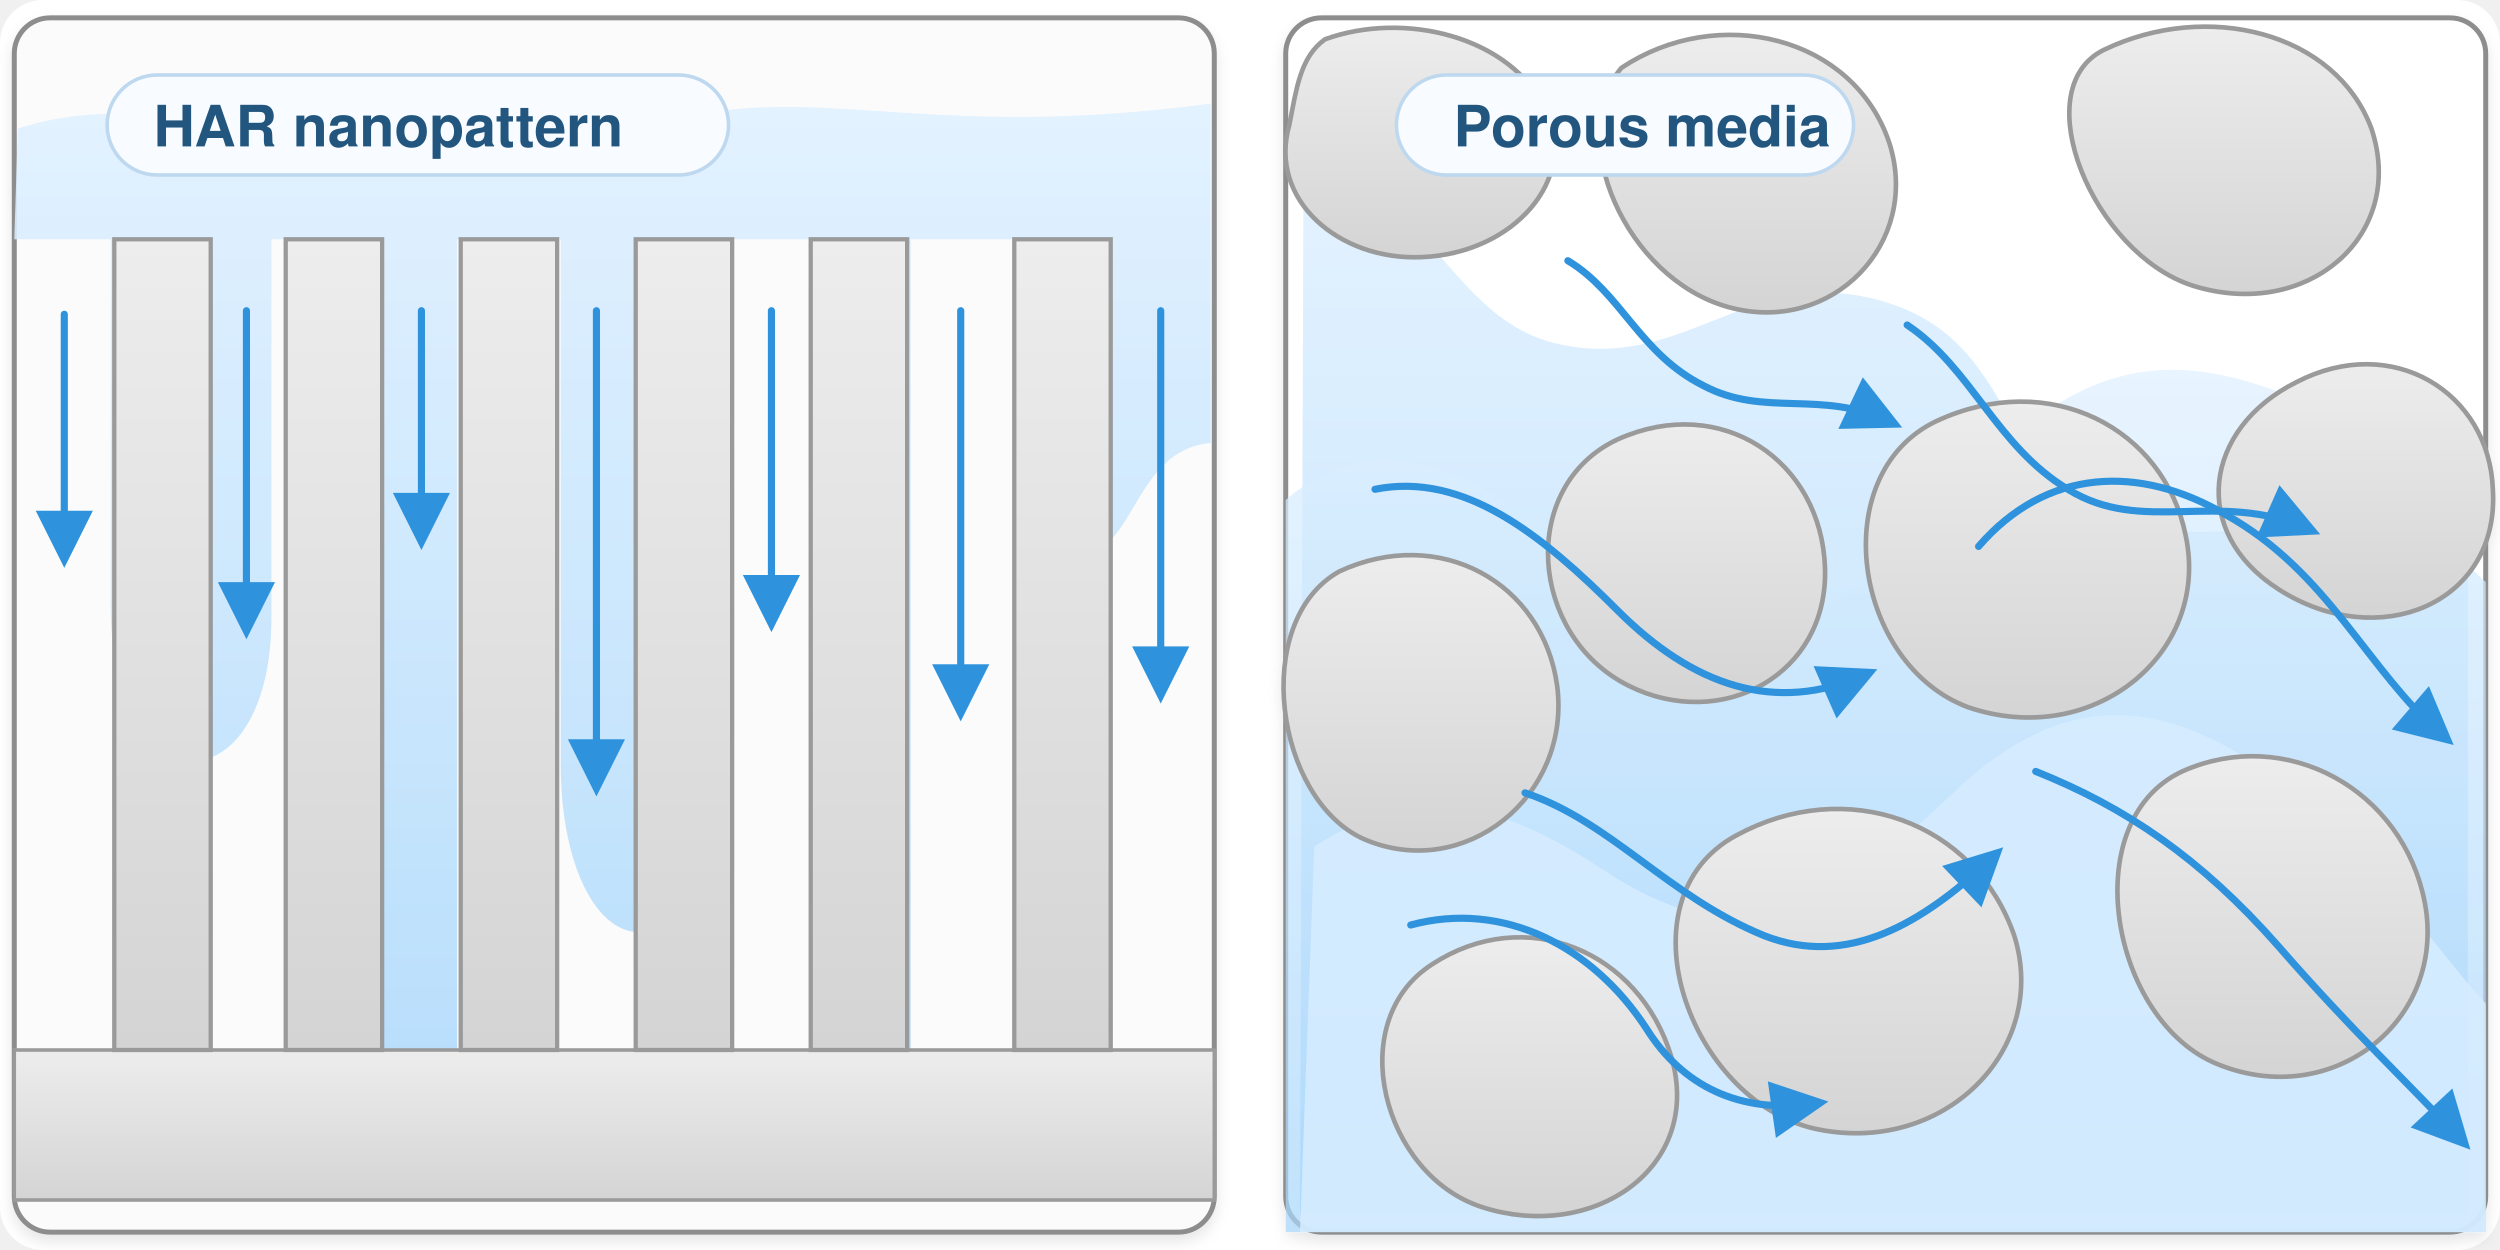
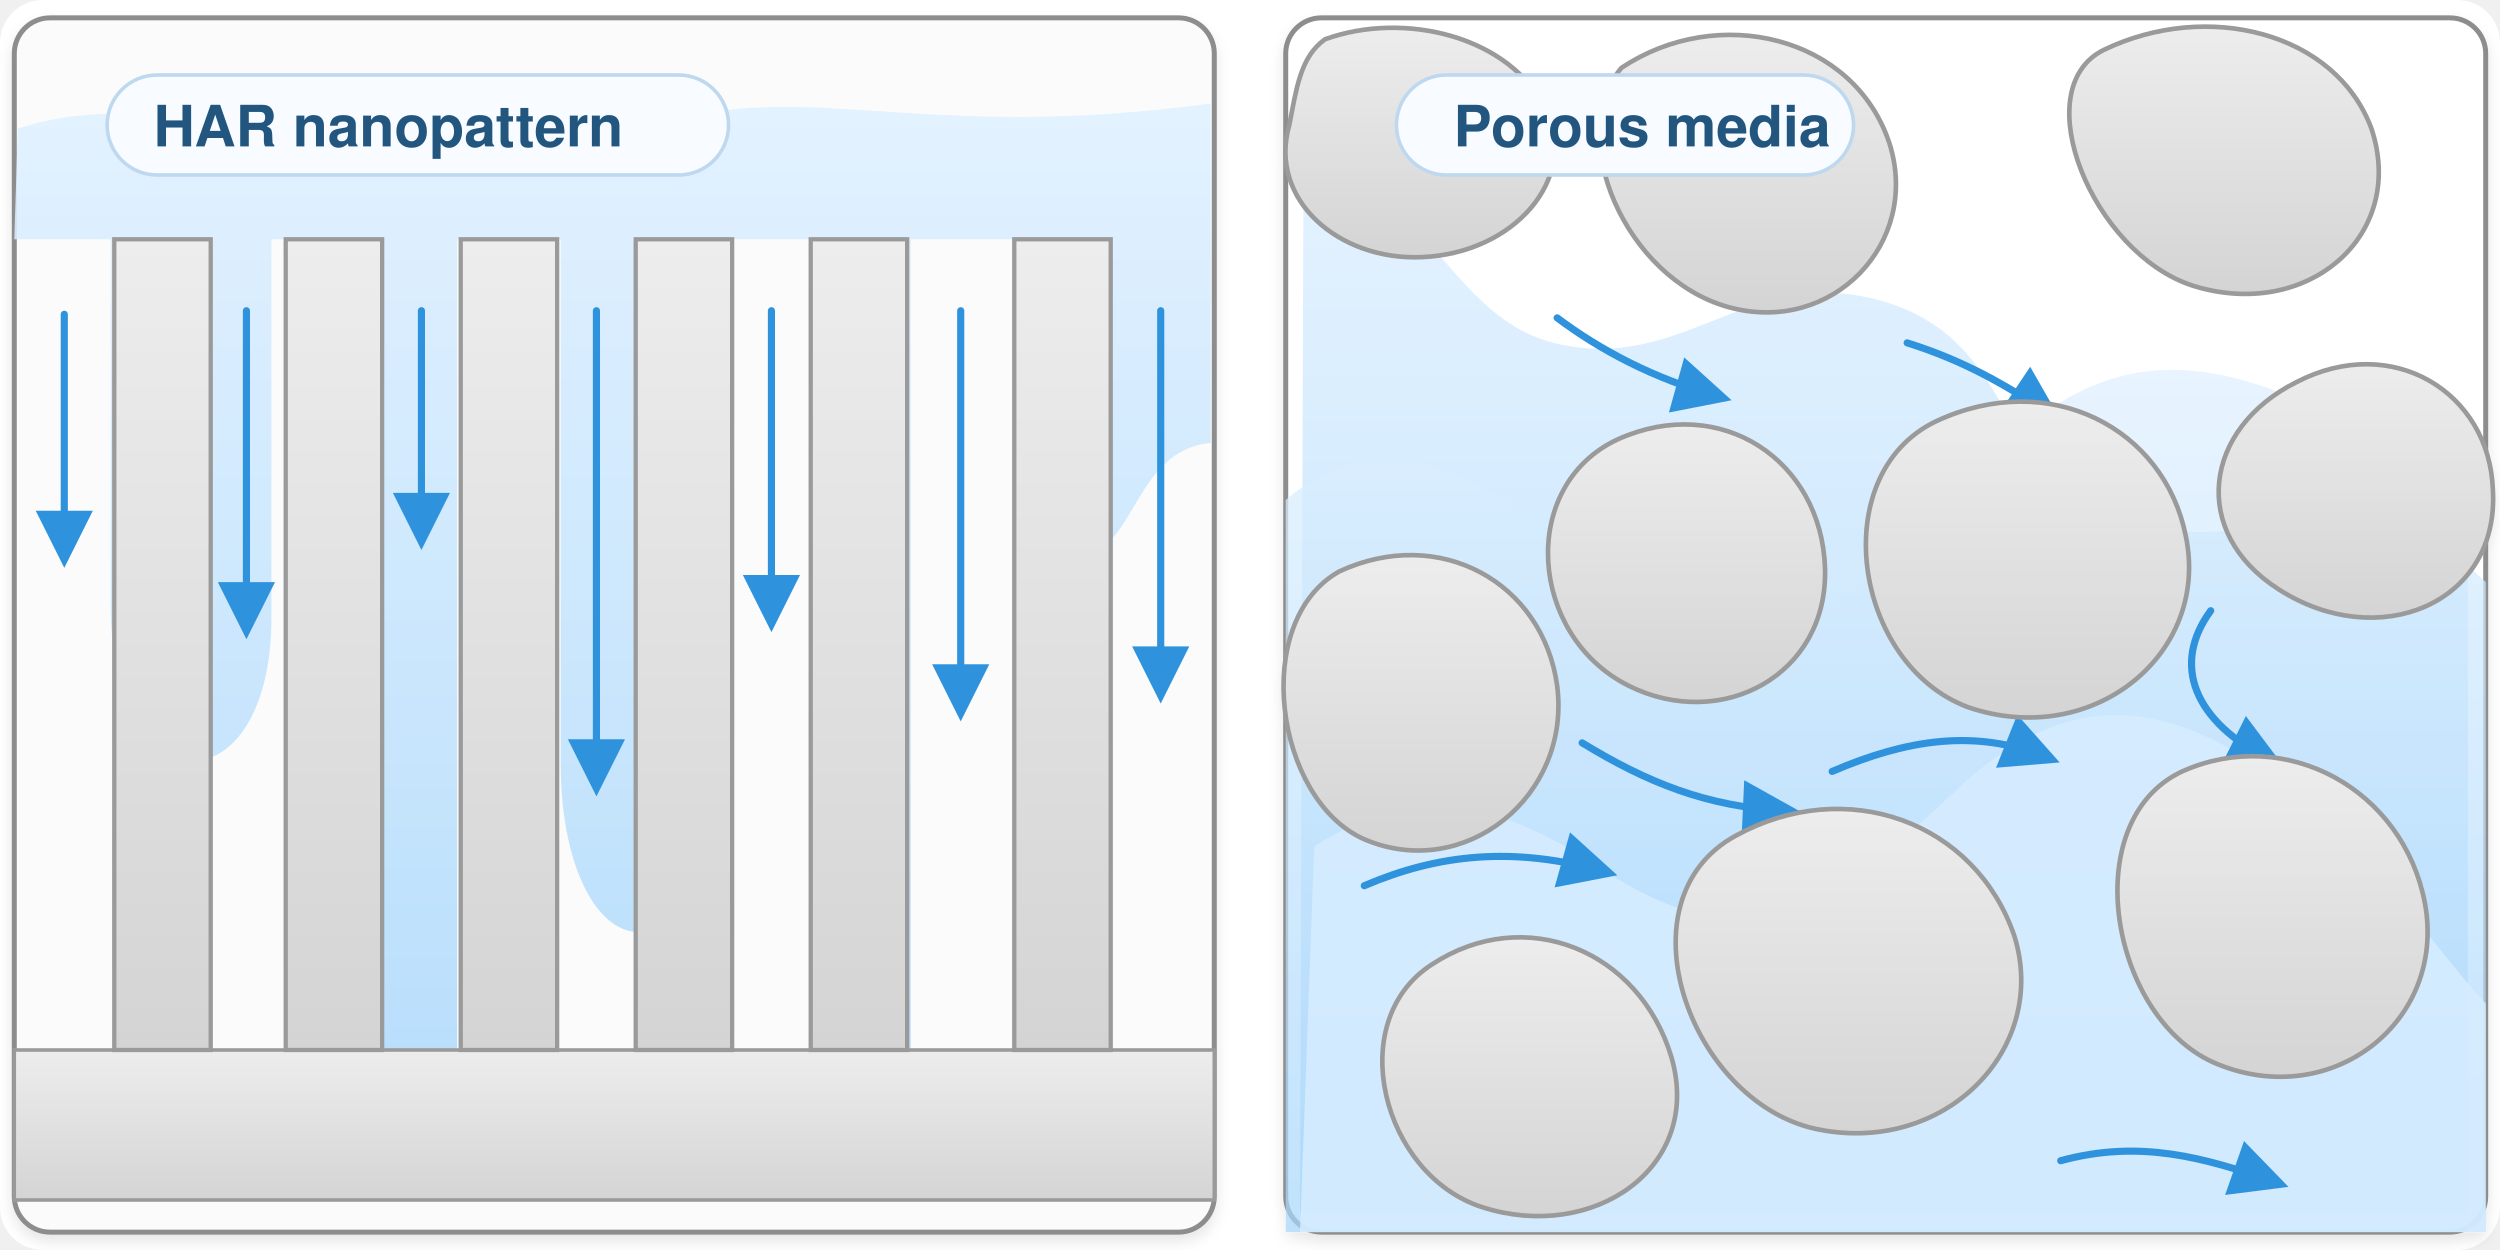
<svg xmlns="http://www.w3.org/2000/svg" viewBox="0 0 700 350" role="img" aria-labelledby="title desc">
  <defs>
    <linearGradient id="water" x1="0" y1="0" x2="0" y2="1">
      <stop offset="0" stop-color="#dff0ff" />
      <stop offset="1" stop-color="#a9d7fb" />
    </linearGradient>
    <linearGradient id="solid" x1="0" y1="0" x2="0" y2="1">
      <stop offset="0" stop-color="#ededed" />
      <stop offset="1" stop-color="#d4d4d4" />
    </linearGradient>
    <filter id="softShadow" x="-8%" y="-8%" width="116%" height="116%">
      <feDropShadow dx="0" dy="2" stdDeviation="2" flood-color="#000000" flood-opacity="0.1" />
    </filter>
    <marker id="arrow" markerWidth="8" markerHeight="8" refX="6" refY="4" orient="auto">
      <path d="M0,0 L8,4 L0,8 Z" fill="#2f93dc" />
    </marker>
  </defs>
  <rect width="700" height="350" rx="12" fill="#ffffff" />
  <g transform="translate(4 5)" filter="url(#softShadow)">
    <rect x="0" y="0" width="336" height="340" rx="10" fill="#fbfbfb" stroke="#8d8d8d" stroke-width="1.4" />
    <path d="M1 31 C32 21 55 33 87 28 C126 22 153 33 191 27 C231 20 260 34 335 24 L335 119 C314 121 314 148 300 150 C284 152 280 128 280 103 L280 62 L251 62 L251 331 L228 331 L228 62 L199 62 L199 210 C199 238 188 255 176 256 C163 257 153 237 153 209 L153 62 L124 62 L124 331 L101 331 L101 62 L72 62 L72 168 C72 193 62 208 50 208 C37 208 27 190 27 165 L27 62 L0 62 Z" fill="url(#water)" opacity="0.88" />
    <rect x="0" y="289" width="336" height="42" fill="url(#solid)" stroke="#9a9a9a" stroke-width="1" />
    <g fill="url(#solid)" stroke="#9a9a9a" stroke-width="1.2">
      <rect x="28" y="62" width="27" height="227" />
      <rect x="76" y="62" width="27" height="227" />
      <rect x="125" y="62" width="27" height="227" />
      <rect x="174" y="62" width="27" height="227" />
      <rect x="223" y="62" width="27" height="227" />
      <rect x="280" y="62" width="27" height="227" />
    </g>
    <g stroke="#2f93dc" stroke-width="2" stroke-linecap="round" marker-end="url(#arrow)">
      <path d="M14 83 C14 105 14 127 14 150" />
      <path d="M65 82 C65 110 65 139 65 170" />
      <path d="M114 82 C114 102 114 122 114 145" />
      <path d="M163 82 C163 120 163 165 163 214" />
      <path d="M212 82 C212 109 212 137 212 168" />
      <path d="M265 82 C265 114 265 151 265 193" />
      <path d="M321 82 C321 113 321 148 321 188" />
    </g>
    <g>
      <rect x="26" y="16" width="174" height="28" rx="14" fill="#f8fbff" stroke="#bdd8ef" />
      <text x="39" y="36" fill="#22577f" font-family="Helvetica, Arial, sans-serif" font-size="16" font-weight="800">HAR nanopattern</text>
    </g>
  </g>
  <g transform="translate(360 5)" filter="url(#softShadow)">
    <rect x="0" y="0" width="336" height="340" rx="10" fill="#ffffff" stroke="#8d8d8d" stroke-width="1.4" />
    <path d="M5 34 C42 54 48 84 75 91 C111 100 129 69 166 79 C206 90 197 128 233 140 C269 153 296 128 331 148 L331 335 L4 335 Z" fill="url(#water)" opacity="0.82" />
    <path d="M0 135 C29 110 61 132 84 153 C121 188 158 168 185 137 C215 101 240 91 276 104 C306 116 319 143 336 158 L336 340 L0 340 Z" fill="url(#water)" opacity="0.72" />
    <path d="M8 232 C38 213 62 221 88 238 C130 266 153 249 188 216 C218 188 246 189 280 215 C306 235 321 260 336 276 L336 340 L4 340 Z" fill="#d7edff" opacity="0.86" />
+     <g stroke="#2f93dc" stroke-width="2" fill="none" stroke-linecap="round" marker-end="url(#arrow)">
+       <path d="M76 84 C88 93 103 101 121 106" />
+       <path d="M174 91 C190 96 202 103 214 111" />
+       <path d="M83 203 C101 214 118 221 140 222" />
+       <path d="M153 211 C174 202 193 199 213 207" />
+       <path d="M259 166 C248 181 254 197 276 208" />
+       <path d="M22 243 C43 234 64 232 89 239" />
+       <path d="M217 320 C239 314 257 319 277 326" />
+     </g>
    <g fill="url(#solid)" stroke="#9a9a9a" stroke-width="1.3">
      <path d="M11 6 C33 -2 63 5 73 26 C82 45 64 66 38 67 C15 68 -5 51 1 30 C3 20 4 11 11 6Z" />
      <path d="M94 14 C121 -4 159 5 169 35 C178 63 153 89 124 81 C95 73 78 33 94 14Z" />
      <path d="M229 9 C258 -5 294 4 304 31 C314 61 286 85 254 75 C226 66 207 20 229 9Z" />
      <path d="M283 102 C310 88 337 105 338 132 C340 164 306 178 278 160 C253 144 257 115 283 102Z" />
      <path d="M182 113 C214 98 246 115 252 145 C259 178 226 205 191 193 C159 181 151 128 182 113Z" />
      <path d="M93 118 C122 105 150 124 151 154 C152 184 122 200 96 187 C68 173 65 131 93 118Z" />
      <path d="M15 155 C43 142 72 158 76 187 C80 218 50 242 22 230 C-3 219 -10 169 15 155Z" />
      <path d="M251 211 C280 198 313 216 319 248 C325 281 293 306 261 293 C231 281 221 225 251 211Z" />
      <path d="M126 229 C157 212 193 225 204 257 C214 289 184 319 148 311 C113 303 93 247 126 229Z" />
      <path d="M41 265 C67 248 99 261 108 291 C117 322 86 343 55 333 C27 324 16 281 41 265Z" />
    </g>
-     <g stroke="#2f93dc" stroke-width="2" fill="none" stroke-linecap="round" marker-end="url(#arrow)">
-       <path d="M79 68 C94 77 99 94 117 103 C134 112 150 104 169 113" />
-       <path d="M174 86 C192 98 199 120 219 132 C240 145 261 132 286 143" />
-       <path d="M25 132 C50 127 72 145 93 166 C114 187 137 195 162 184" />
-       <path d="M194 148 C213 126 239 125 263 139 C292 155 303 183 324 201" />
-       <path d="M67 217 C91 225 107 246 134 257 C157 266 178 254 198 235" />
-       <path d="M210 211 C235 221 256 235 278 260 C298 283 315 299 329 314" />
-       <path d="M35 254 C61 247 86 260 101 283 C111 299 127 307 148 304" />
-     </g>
    <g>
      <rect x="31" y="16" width="128" height="28" rx="14" fill="#f8fbff" stroke="#bdd8ef" />
      <text x="47" y="36" fill="#22577f" font-family="Helvetica, Arial, sans-serif" font-size="16" font-weight="800">Porous media</text>
    </g>
  </g>
</svg>
